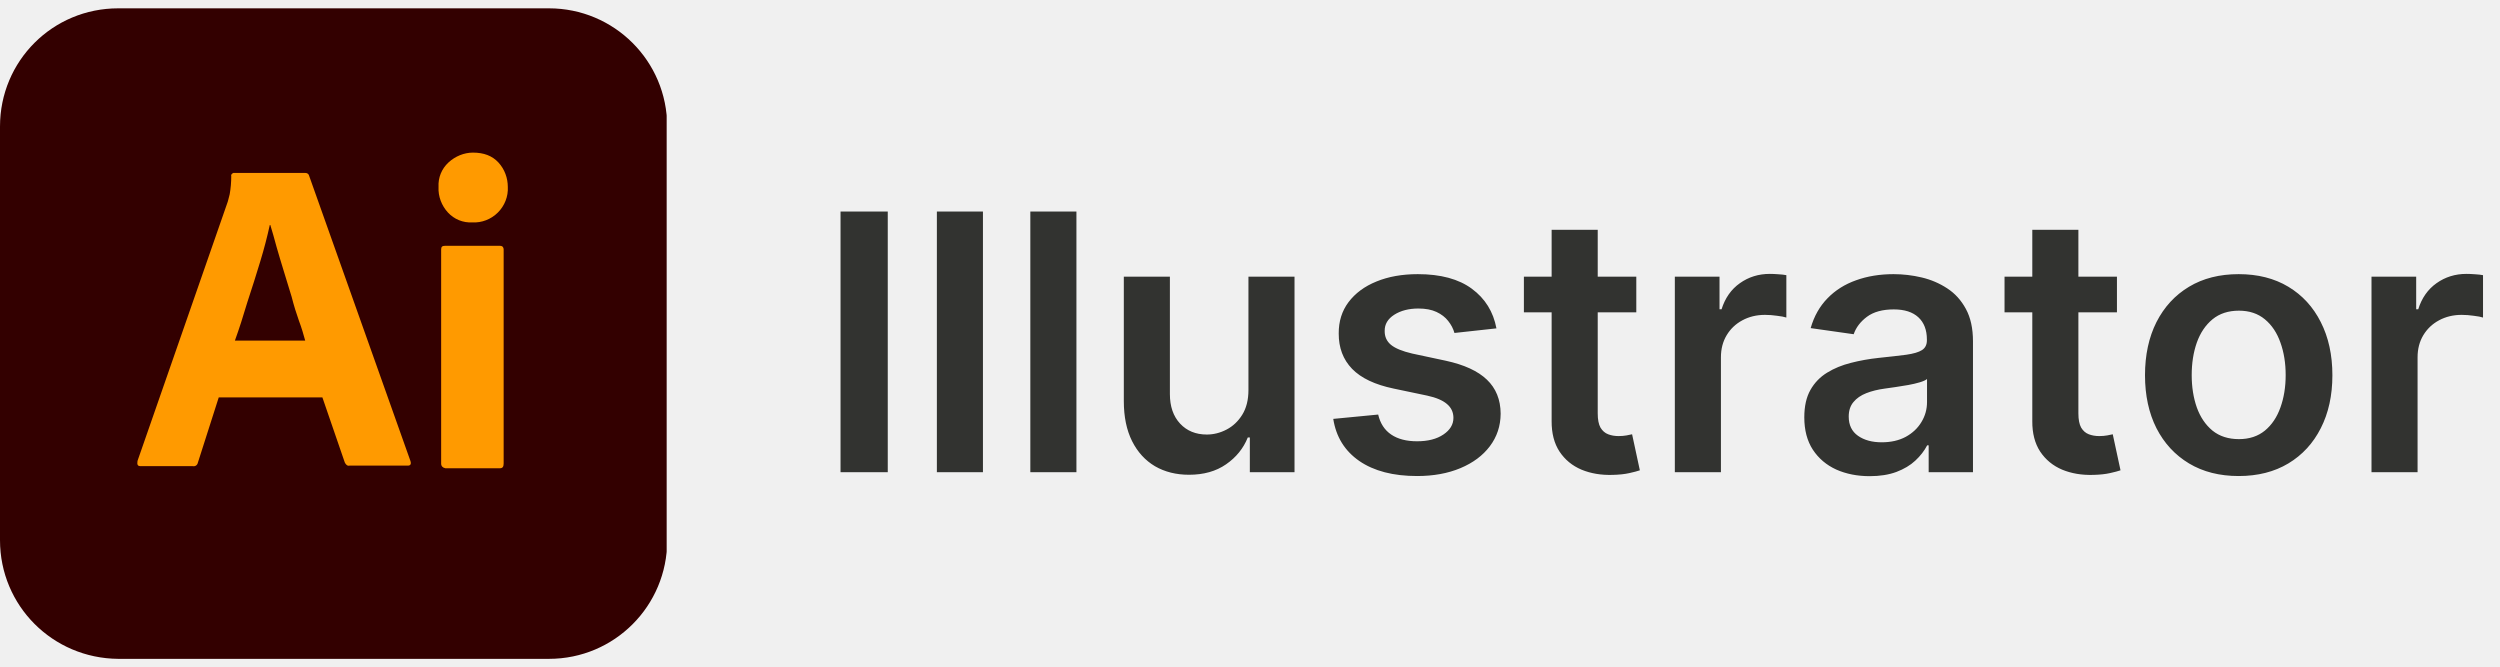
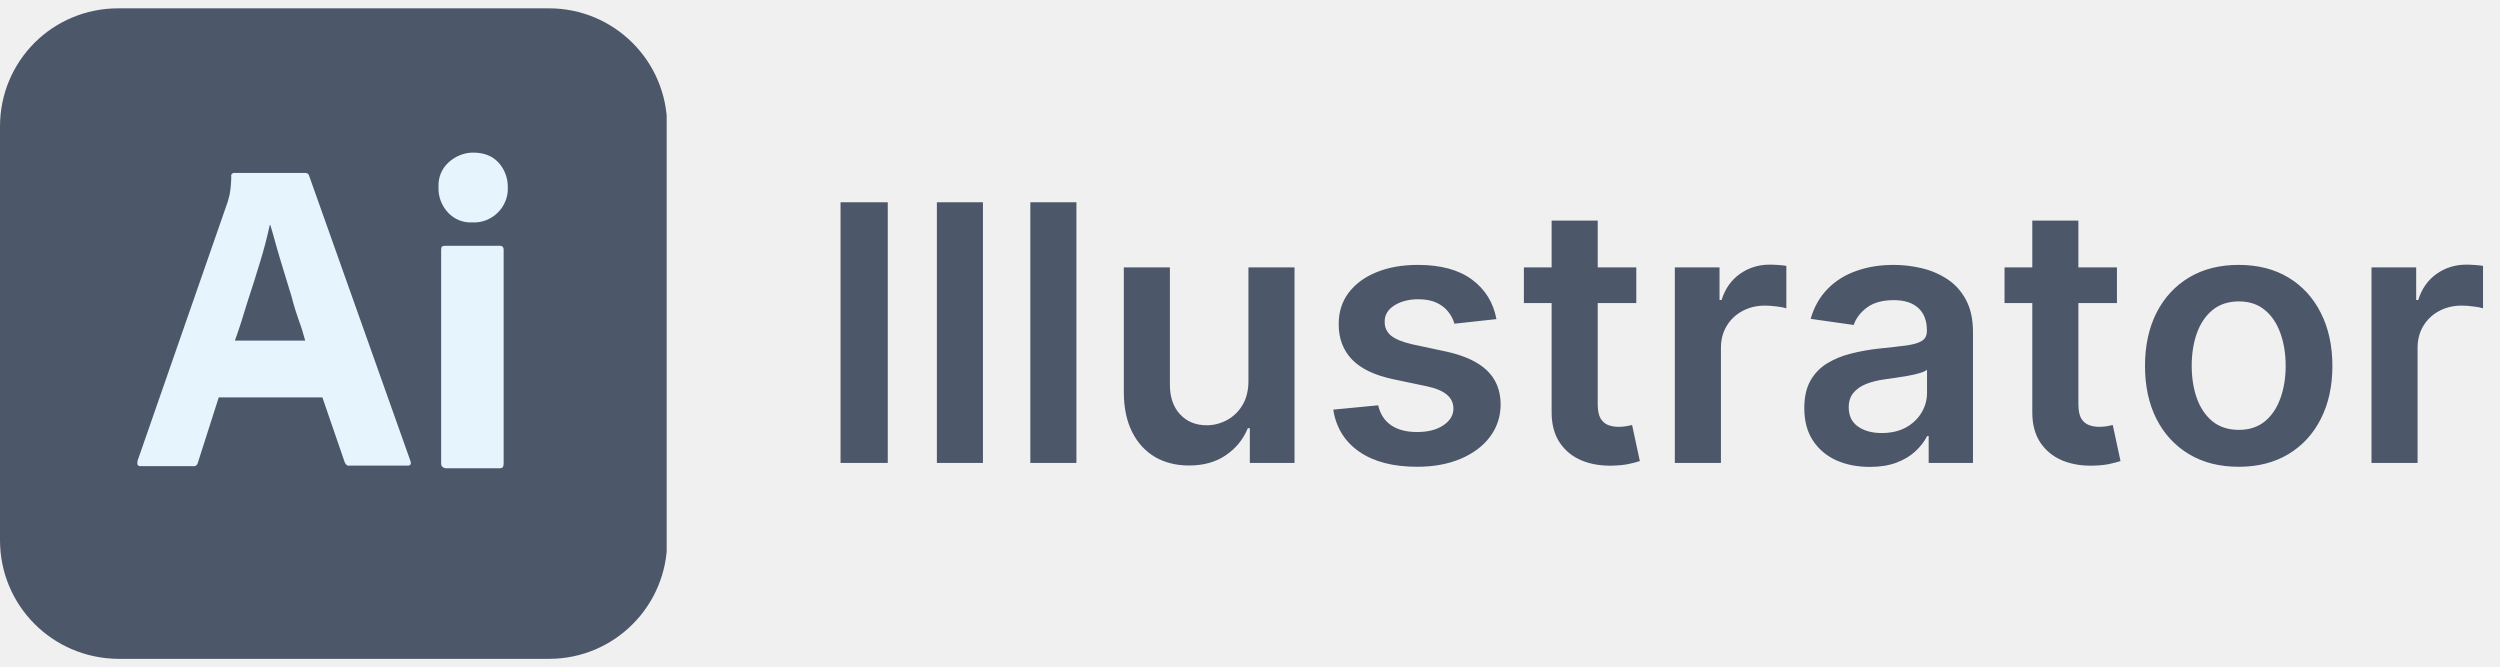
<svg xmlns="http://www.w3.org/2000/svg" width="135" height="36" viewBox="0 0 135 36" fill="none">
-   <g clip-path="url(#clip0_81_376)">
-     <path d="M6.384 0.45H29.644C33.159 0.45 36.028 3.291 36.028 6.834V29.194C36.028 32.709 33.188 35.578 29.644 35.578H6.384C2.841 35.55 0 32.709 0 29.166V6.834C0 3.291 2.841 0.45 6.384 0.45Z" fill="#330000" />
-     <path d="M17.409 21.46H11.812L10.688 24.975C10.659 25.116 10.547 25.2 10.406 25.172H7.594C7.425 25.172 7.397 25.088 7.425 24.891L12.262 10.997C12.319 10.857 12.347 10.688 12.403 10.491C12.459 10.181 12.488 9.844 12.488 9.506C12.459 9.422 12.544 9.366 12.6 9.338H16.481C16.594 9.338 16.65 9.394 16.678 9.45L22.163 24.891C22.219 25.06 22.163 25.144 22.022 25.144H18.872C18.759 25.172 18.675 25.088 18.619 24.975L17.409 21.46ZM12.684 18.394H16.481C16.397 18.085 16.284 17.691 16.144 17.325C16.003 16.931 15.863 16.482 15.75 16.032C15.609 15.553 15.469 15.103 15.328 14.653C15.188 14.175 15.047 13.753 14.934 13.332C14.822 12.91 14.709 12.516 14.597 12.15H14.569C14.428 12.797 14.259 13.444 14.062 14.091C13.838 14.822 13.613 15.553 13.359 16.313C13.134 17.072 12.909 17.775 12.684 18.394ZM25.509 12.01C25.003 12.038 24.525 11.841 24.188 11.475C23.85 11.11 23.653 10.603 23.681 10.097C23.653 9.591 23.85 9.113 24.216 8.775C24.581 8.438 25.059 8.241 25.538 8.241C26.128 8.241 26.578 8.41 26.916 8.775C27.253 9.141 27.422 9.619 27.422 10.097C27.45 10.603 27.253 11.11 26.887 11.475C26.522 11.841 26.016 12.038 25.509 12.01ZM23.822 25.032V13.472C23.822 13.332 23.878 13.275 24.019 13.275H27C27.141 13.275 27.197 13.36 27.197 13.472V25.032C27.197 25.2 27.141 25.285 27 25.285H24.047C23.906 25.256 23.822 25.172 23.822 25.032Z" fill="#FF9A00" />
+   <g clip-path="url(#clip0_81_416)">
+     <path d="M6.384 0.45H29.644C33.159 0.45 36.028 3.291 36.028 6.834V29.194C36.028 32.709 33.188 35.578 29.644 35.578H6.384C2.841 35.55 0 32.709 0 29.166V6.834C0 3.291 2.841 0.45 6.384 0.45Z" fill="#3B465B" fill-opacity="0.9" />
+     <path d="M17.409 21.46H11.812L10.688 24.975C10.659 25.116 10.547 25.2 10.406 25.172H7.594C7.425 25.172 7.397 25.088 7.425 24.891L12.262 10.997C12.319 10.857 12.347 10.688 12.403 10.491C12.459 10.181 12.488 9.844 12.488 9.506C12.459 9.422 12.544 9.366 12.6 9.338H16.481C16.594 9.338 16.65 9.394 16.678 9.45L22.163 24.891C22.219 25.06 22.163 25.144 22.022 25.144H18.872C18.759 25.172 18.675 25.088 18.619 24.975L17.409 21.46ZM12.684 18.394H16.481C16.397 18.085 16.284 17.691 16.144 17.325C16.003 16.931 15.863 16.482 15.75 16.032C15.609 15.553 15.469 15.103 15.328 14.653C15.188 14.175 15.047 13.753 14.934 13.332C14.822 12.91 14.709 12.516 14.597 12.15H14.569C14.428 12.797 14.259 13.444 14.062 14.091C13.838 14.822 13.613 15.553 13.359 16.313C13.134 17.072 12.909 17.775 12.684 18.394ZM25.509 12.01C25.003 12.038 24.525 11.841 24.188 11.475C23.85 11.11 23.653 10.603 23.681 10.097C23.653 9.591 23.85 9.113 24.216 8.775C24.581 8.438 25.059 8.241 25.538 8.241C26.128 8.241 26.578 8.41 26.916 8.775C27.253 9.141 27.422 9.619 27.422 10.097C27.45 10.603 27.253 11.11 26.887 11.475C26.522 11.841 26.016 12.038 25.509 12.01ZM23.822 25.032V13.472C23.822 13.332 23.878 13.275 24.019 13.275H27C27.141 13.275 27.197 13.36 27.197 13.472V25.032C27.197 25.2 27.141 25.285 27 25.285H24.047C23.906 25.256 23.822 25.172 23.822 25.032Z" fill="#E6F4FD" />
  </g>
-   <path d="M47.939 11.421V25.5H45.389V11.421H47.939ZM53.079 11.421V25.5H50.591V11.421H53.079ZM58.127 11.421V25.5H55.638V11.421H58.127ZM67.416 21.059V14.941H69.904V25.5H67.491V23.623H67.381C67.143 24.215 66.751 24.698 66.206 25.074C65.665 25.45 64.998 25.637 64.205 25.637C63.513 25.637 62.901 25.484 62.37 25.177C61.843 24.865 61.43 24.414 61.133 23.823C60.835 23.227 60.686 22.507 60.686 21.664V14.941H63.174V21.279C63.174 21.948 63.358 22.48 63.724 22.874C64.091 23.268 64.572 23.465 65.168 23.465C65.534 23.465 65.889 23.376 66.233 23.197C66.577 23.018 66.859 22.753 67.079 22.4C67.303 22.042 67.416 21.595 67.416 21.059ZM80.808 17.732L78.54 17.98C78.476 17.75 78.364 17.535 78.203 17.333C78.047 17.132 77.836 16.969 77.571 16.845C77.305 16.721 76.979 16.66 76.594 16.66C76.077 16.66 75.641 16.772 75.288 16.997C74.94 17.221 74.768 17.512 74.773 17.869C74.768 18.177 74.88 18.426 75.11 18.619C75.343 18.811 75.728 18.969 76.264 19.093L78.066 19.478C79.065 19.694 79.807 20.035 80.293 20.502C80.783 20.97 81.031 21.582 81.035 22.338C81.031 23.002 80.836 23.589 80.451 24.098C80.071 24.602 79.541 24.996 78.863 25.28C78.185 25.564 77.406 25.706 76.526 25.706C75.233 25.706 74.193 25.436 73.405 24.895C72.617 24.35 72.147 23.591 71.996 22.62L74.422 22.386C74.532 22.863 74.766 23.222 75.123 23.465C75.481 23.708 75.946 23.829 76.519 23.829C77.11 23.829 77.584 23.708 77.942 23.465C78.304 23.222 78.485 22.922 78.485 22.565C78.485 22.262 78.368 22.012 78.134 21.815C77.905 21.618 77.548 21.467 77.062 21.362L75.261 20.984C74.248 20.773 73.499 20.418 73.013 19.918C72.527 19.414 72.287 18.777 72.291 18.007C72.287 17.356 72.463 16.793 72.82 16.316C73.183 15.835 73.684 15.463 74.326 15.202C74.972 14.937 75.717 14.804 76.56 14.804C77.797 14.804 78.771 15.067 79.482 15.594C80.197 16.121 80.639 16.834 80.808 17.732ZM88.36 14.941V16.866H82.29V14.941H88.36ZM83.788 12.411H86.277V22.324C86.277 22.659 86.327 22.915 86.428 23.094C86.534 23.268 86.671 23.387 86.841 23.451C87.01 23.516 87.198 23.548 87.404 23.548C87.56 23.548 87.702 23.536 87.831 23.513C87.963 23.49 88.064 23.47 88.133 23.451L88.552 25.397C88.419 25.443 88.229 25.493 87.982 25.548C87.739 25.603 87.441 25.635 87.088 25.644C86.465 25.663 85.903 25.569 85.404 25.363C84.904 25.152 84.508 24.826 84.215 24.386C83.926 23.946 83.784 23.396 83.788 22.736V12.411ZM90.441 25.5V14.941H92.854V16.701H92.964C93.156 16.091 93.486 15.622 93.954 15.292C94.426 14.957 94.964 14.79 95.569 14.79C95.707 14.79 95.86 14.797 96.03 14.81C96.204 14.82 96.348 14.836 96.463 14.859V17.148C96.358 17.111 96.19 17.079 95.961 17.052C95.737 17.019 95.519 17.003 95.308 17.003C94.854 17.003 94.447 17.102 94.084 17.299C93.727 17.491 93.445 17.759 93.239 18.103C93.033 18.447 92.93 18.843 92.93 19.293V25.5H90.441ZM100.966 25.713C100.296 25.713 99.694 25.594 99.158 25.356C98.626 25.113 98.204 24.755 97.893 24.283C97.586 23.811 97.432 23.229 97.432 22.537C97.432 21.941 97.542 21.449 97.762 21.059C97.982 20.67 98.282 20.358 98.663 20.124C99.043 19.891 99.472 19.714 99.948 19.595C100.429 19.471 100.927 19.382 101.44 19.327C102.059 19.263 102.56 19.205 102.945 19.155C103.33 19.1 103.61 19.017 103.784 18.907C103.963 18.793 104.052 18.616 104.052 18.378V18.337C104.052 17.819 103.899 17.418 103.592 17.134C103.285 16.85 102.842 16.708 102.265 16.708C101.655 16.708 101.172 16.841 100.814 17.107C100.461 17.372 100.223 17.686 100.099 18.048L97.776 17.718C97.959 17.077 98.262 16.541 98.683 16.11C99.105 15.674 99.621 15.349 100.23 15.134C100.84 14.914 101.513 14.804 102.251 14.804C102.76 14.804 103.266 14.863 103.77 14.982C104.274 15.101 104.735 15.299 105.152 15.573C105.569 15.844 105.904 16.213 106.156 16.68C106.412 17.148 106.541 17.732 106.541 18.433V25.5H104.148V24.049H104.066C103.915 24.343 103.702 24.618 103.427 24.874C103.156 25.127 102.815 25.33 102.402 25.486C101.994 25.637 101.516 25.713 100.966 25.713ZM101.612 23.884C102.111 23.884 102.544 23.786 102.911 23.589C103.278 23.387 103.559 23.122 103.757 22.791C103.958 22.462 104.059 22.102 104.059 21.712V20.468C103.981 20.532 103.848 20.592 103.66 20.647C103.477 20.702 103.271 20.75 103.042 20.791C102.812 20.832 102.586 20.869 102.361 20.901C102.137 20.933 101.942 20.961 101.777 20.984C101.406 21.034 101.073 21.116 100.78 21.231C100.487 21.346 100.255 21.506 100.086 21.712C99.916 21.914 99.831 22.175 99.831 22.496C99.831 22.954 99.999 23.3 100.333 23.534C100.668 23.768 101.094 23.884 101.612 23.884ZM114.315 14.941V16.866H108.245V14.941H114.315ZM109.744 12.411H112.233V22.324C112.233 22.659 112.283 22.915 112.384 23.094C112.489 23.268 112.627 23.387 112.796 23.451C112.966 23.516 113.154 23.548 113.36 23.548C113.516 23.548 113.658 23.536 113.786 23.513C113.919 23.49 114.02 23.47 114.089 23.451L114.508 25.397C114.375 25.443 114.185 25.493 113.937 25.548C113.695 25.603 113.397 25.635 113.044 25.644C112.42 25.663 111.859 25.569 111.36 25.363C110.86 25.152 110.464 24.826 110.17 24.386C109.882 23.946 109.739 23.396 109.744 22.736V12.411ZM120.889 25.706C119.858 25.706 118.964 25.479 118.208 25.026C117.452 24.572 116.865 23.937 116.448 23.122C116.036 22.306 115.83 21.352 115.83 20.262C115.83 19.171 116.036 18.215 116.448 17.395C116.865 16.575 117.452 15.938 118.208 15.484C118.964 15.03 119.858 14.804 120.889 14.804C121.92 14.804 122.814 15.03 123.57 15.484C124.326 15.938 124.91 16.575 125.323 17.395C125.74 18.215 125.949 19.171 125.949 20.262C125.949 21.352 125.74 22.306 125.323 23.122C124.91 23.937 124.326 24.572 123.57 25.026C122.814 25.479 121.92 25.706 120.889 25.706ZM120.903 23.713C121.462 23.713 121.929 23.559 122.305 23.252C122.681 22.941 122.96 22.523 123.144 22.001C123.332 21.479 123.426 20.896 123.426 20.255C123.426 19.609 123.332 19.024 123.144 18.502C122.96 17.975 122.681 17.556 122.305 17.244C121.929 16.932 121.462 16.776 120.903 16.776C120.33 16.776 119.853 16.932 119.473 17.244C119.097 17.556 118.815 17.975 118.627 18.502C118.444 19.024 118.352 19.609 118.352 20.255C118.352 20.896 118.444 21.479 118.627 22.001C118.815 22.523 119.097 22.941 119.473 23.252C119.853 23.559 120.33 23.713 120.903 23.713ZM128.061 25.5V14.941H130.474V16.701H130.584C130.776 16.091 131.106 15.622 131.573 15.292C132.045 14.957 132.584 14.79 133.189 14.79C133.326 14.79 133.48 14.797 133.649 14.81C133.824 14.82 133.968 14.836 134.083 14.859V17.148C133.977 17.111 133.81 17.079 133.581 17.052C133.356 17.019 133.138 17.003 132.928 17.003C132.474 17.003 132.066 17.102 131.704 17.299C131.347 17.491 131.065 17.759 130.858 18.103C130.652 18.447 130.549 18.843 130.549 19.293V25.5H128.061Z" fill="#323330" />
+   <path d="M47.939 10.921V25H45.389V10.921H47.939ZM53.079 10.921V25H50.591V10.921H53.079ZM58.127 10.921V25H55.638V10.921H58.127ZM67.416 20.559V14.441H69.904V25H67.491V23.123H67.381C67.143 23.715 66.751 24.198 66.206 24.574C65.665 24.95 64.998 25.137 64.205 25.137C63.513 25.137 62.901 24.984 62.37 24.677C61.843 24.365 61.43 23.914 61.133 23.323C60.835 22.727 60.686 22.007 60.686 21.164V14.441H63.174V20.779C63.174 21.448 63.358 21.98 63.724 22.374C64.091 22.768 64.572 22.965 65.168 22.965C65.534 22.965 65.889 22.876 66.233 22.697C66.577 22.518 66.859 22.253 67.079 21.9C67.303 21.542 67.416 21.095 67.416 20.559ZM80.808 17.232L78.54 17.48C78.476 17.25 78.364 17.035 78.203 16.833C78.047 16.632 77.836 16.469 77.571 16.345C77.305 16.221 76.979 16.16 76.594 16.16C76.077 16.16 75.641 16.272 75.288 16.497C74.94 16.721 74.768 17.012 74.773 17.369C74.768 17.677 74.88 17.926 75.11 18.119C75.343 18.311 75.728 18.469 76.264 18.593L78.066 18.978C79.065 19.194 79.807 19.535 80.293 20.002C80.783 20.47 81.031 21.082 81.035 21.838C81.031 22.502 80.836 23.089 80.451 23.598C80.071 24.102 79.541 24.496 78.863 24.78C78.185 25.064 77.406 25.206 76.526 25.206C75.233 25.206 74.193 24.936 73.405 24.395C72.617 23.85 72.147 23.091 71.996 22.12L74.422 21.886C74.532 22.363 74.766 22.722 75.123 22.965C75.481 23.208 75.946 23.329 76.519 23.329C77.11 23.329 77.584 23.208 77.942 22.965C78.304 22.722 78.485 22.422 78.485 22.065C78.485 21.762 78.368 21.512 78.134 21.315C77.905 21.118 77.548 20.967 77.062 20.862L75.261 20.484C74.248 20.273 73.499 19.918 73.013 19.418C72.527 18.914 72.287 18.277 72.291 17.507C72.287 16.856 72.463 16.293 72.82 15.816C73.183 15.335 73.684 14.963 74.326 14.702C74.972 14.437 75.717 14.304 76.56 14.304C77.797 14.304 78.771 14.567 79.482 15.094C80.197 15.621 80.639 16.334 80.808 17.232ZM88.36 14.441V16.366H82.29V14.441H88.36ZM83.788 11.911H86.277V21.824C86.277 22.159 86.327 22.415 86.428 22.594C86.534 22.768 86.671 22.887 86.841 22.951C87.01 23.016 87.198 23.048 87.404 23.048C87.56 23.048 87.702 23.036 87.831 23.013C87.963 22.99 88.064 22.97 88.133 22.951L88.552 24.897C88.419 24.943 88.229 24.993 87.982 25.048C87.739 25.103 87.441 25.135 87.088 25.144C86.465 25.163 85.903 25.069 85.404 24.863C84.904 24.652 84.508 24.326 84.215 23.886C83.926 23.446 83.784 22.896 83.788 22.236V11.911ZM90.441 25V14.441H92.854V16.201H92.964C93.156 15.591 93.486 15.122 93.954 14.792C94.426 14.457 94.964 14.29 95.569 14.29C95.707 14.29 95.86 14.297 96.03 14.31C96.204 14.32 96.348 14.336 96.463 14.359V16.648C96.358 16.611 96.19 16.579 95.961 16.552C95.737 16.519 95.519 16.503 95.308 16.503C94.854 16.503 94.447 16.602 94.084 16.799C93.727 16.991 93.445 17.259 93.239 17.603C93.033 17.947 92.93 18.343 92.93 18.793V25H90.441ZM100.966 25.213C100.296 25.213 99.694 25.094 99.158 24.856C98.626 24.613 98.204 24.255 97.893 23.783C97.586 23.311 97.432 22.729 97.432 22.037C97.432 21.441 97.542 20.949 97.762 20.559C97.982 20.17 98.282 19.858 98.663 19.624C99.043 19.391 99.472 19.214 99.948 19.095C100.429 18.971 100.927 18.882 101.44 18.827C102.059 18.763 102.56 18.705 102.945 18.655C103.33 18.6 103.61 18.517 103.784 18.407C103.963 18.293 104.052 18.116 104.052 17.878V17.837C104.052 17.319 103.899 16.918 103.592 16.634C103.285 16.35 102.842 16.208 102.265 16.208C101.655 16.208 101.172 16.341 100.814 16.607C100.461 16.872 100.223 17.186 100.099 17.548L97.776 17.218C97.959 16.577 98.262 16.041 98.683 15.61C99.105 15.174 99.621 14.849 100.23 14.634C100.84 14.414 101.513 14.304 102.251 14.304C102.76 14.304 103.266 14.363 103.77 14.482C104.274 14.601 104.735 14.799 105.152 15.073C105.569 15.344 105.904 15.713 106.156 16.18C106.412 16.648 106.541 17.232 106.541 17.933V25H104.148V23.549H104.066C103.915 23.843 103.702 24.118 103.427 24.374C103.156 24.627 102.815 24.83 102.402 24.986C101.994 25.137 101.516 25.213 100.966 25.213ZM101.612 23.384C102.111 23.384 102.544 23.286 102.911 23.089C103.278 22.887 103.559 22.622 103.757 22.291C103.958 21.962 104.059 21.602 104.059 21.212V19.968C103.981 20.032 103.848 20.092 103.66 20.147C103.477 20.202 103.271 20.25 103.042 20.291C102.812 20.332 102.586 20.369 102.361 20.401C102.137 20.433 101.942 20.461 101.777 20.484C101.406 20.534 101.073 20.616 100.78 20.731C100.487 20.846 100.255 21.006 100.086 21.212C99.916 21.414 99.831 21.675 99.831 21.996C99.831 22.454 99.999 22.8 100.333 23.034C100.668 23.268 101.094 23.384 101.612 23.384ZM114.315 14.441V16.366H108.245V14.441H114.315ZM109.744 11.911H112.233V21.824C112.233 22.159 112.283 22.415 112.384 22.594C112.489 22.768 112.627 22.887 112.796 22.951C112.966 23.016 113.154 23.048 113.36 23.048C113.516 23.048 113.658 23.036 113.786 23.013C113.919 22.99 114.02 22.97 114.089 22.951L114.508 24.897C114.375 24.943 114.185 24.993 113.937 25.048C113.695 25.103 113.397 25.135 113.044 25.144C112.42 25.163 111.859 25.069 111.36 24.863C110.86 24.652 110.464 24.326 110.17 23.886C109.882 23.446 109.739 22.896 109.744 22.236V11.911ZM120.889 25.206C119.858 25.206 118.964 24.979 118.208 24.526C117.452 24.072 116.865 23.437 116.448 22.622C116.036 21.806 115.83 20.852 115.83 19.762C115.83 18.671 116.036 17.715 116.448 16.895C116.865 16.075 117.452 15.438 118.208 14.984C118.964 14.53 119.858 14.304 120.889 14.304C121.92 14.304 122.814 14.53 123.57 14.984C124.326 15.438 124.91 16.075 125.323 16.895C125.74 17.715 125.949 18.671 125.949 19.762C125.949 20.852 125.74 21.806 125.323 22.622C124.91 23.437 124.326 24.072 123.57 24.526C122.814 24.979 121.92 25.206 120.889 25.206ZM120.903 23.213C121.462 23.213 121.929 23.059 122.305 22.752C122.681 22.441 122.96 22.023 123.144 21.501C123.332 20.979 123.426 20.396 123.426 19.755C123.426 19.109 123.332 18.524 123.144 18.002C122.96 17.475 122.681 17.056 122.305 16.744C121.929 16.432 121.462 16.276 120.903 16.276C120.33 16.276 119.853 16.432 119.473 16.744C119.097 17.056 118.815 17.475 118.627 18.002C118.444 18.524 118.352 19.109 118.352 19.755C118.352 20.396 118.444 20.979 118.627 21.501C118.815 22.023 119.097 22.441 119.473 22.752C119.853 23.059 120.33 23.213 120.903 23.213ZM128.061 25V14.441H130.474V16.201H130.584C130.776 15.591 131.106 15.122 131.573 14.792C132.045 14.457 132.584 14.29 133.189 14.29C133.326 14.29 133.48 14.297 133.649 14.31C133.824 14.32 133.968 14.336 134.083 14.359V16.648C133.977 16.611 133.81 16.579 133.581 16.552C133.356 16.519 133.138 16.503 132.928 16.503C132.474 16.503 132.066 16.602 131.704 16.799C131.347 16.991 131.065 17.259 130.858 17.603C130.652 17.947 130.549 18.343 130.549 18.793V25H128.061Z" fill="#3B465B" fill-opacity="0.9" />
  <defs>
-     <clipPath id="clip0_81_376">
+     <clipPath id="clip0_81_416">
      <rect width="36" height="36" fill="white" />
    </clipPath>
  </defs>
</svg>
